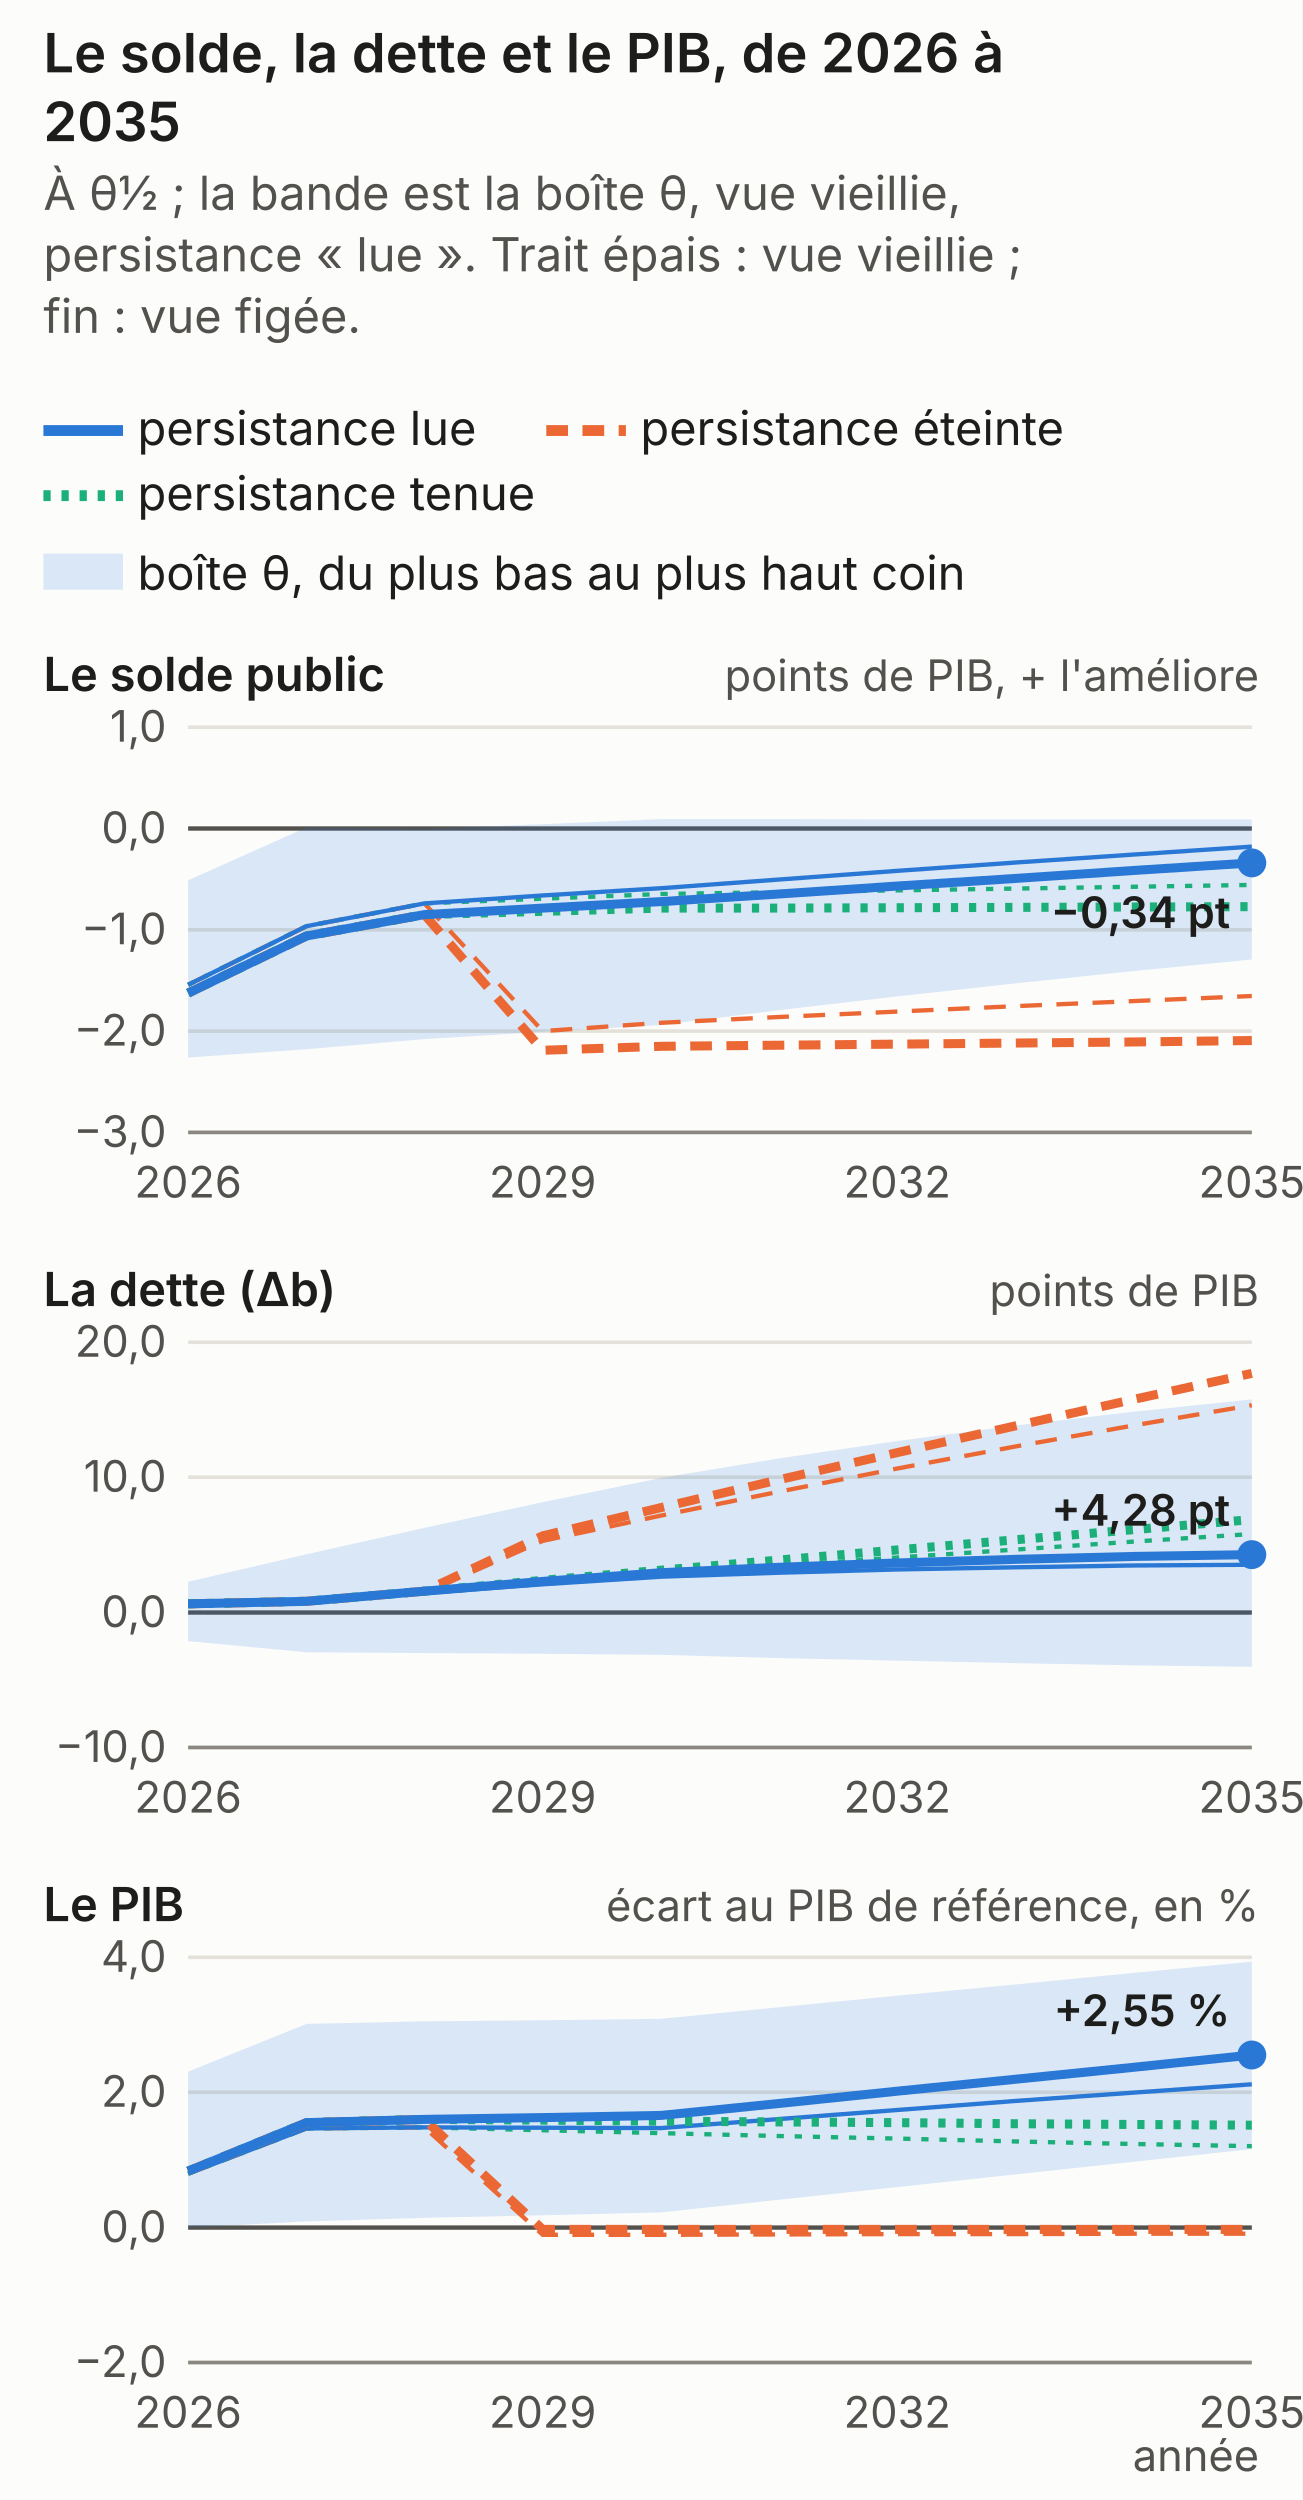
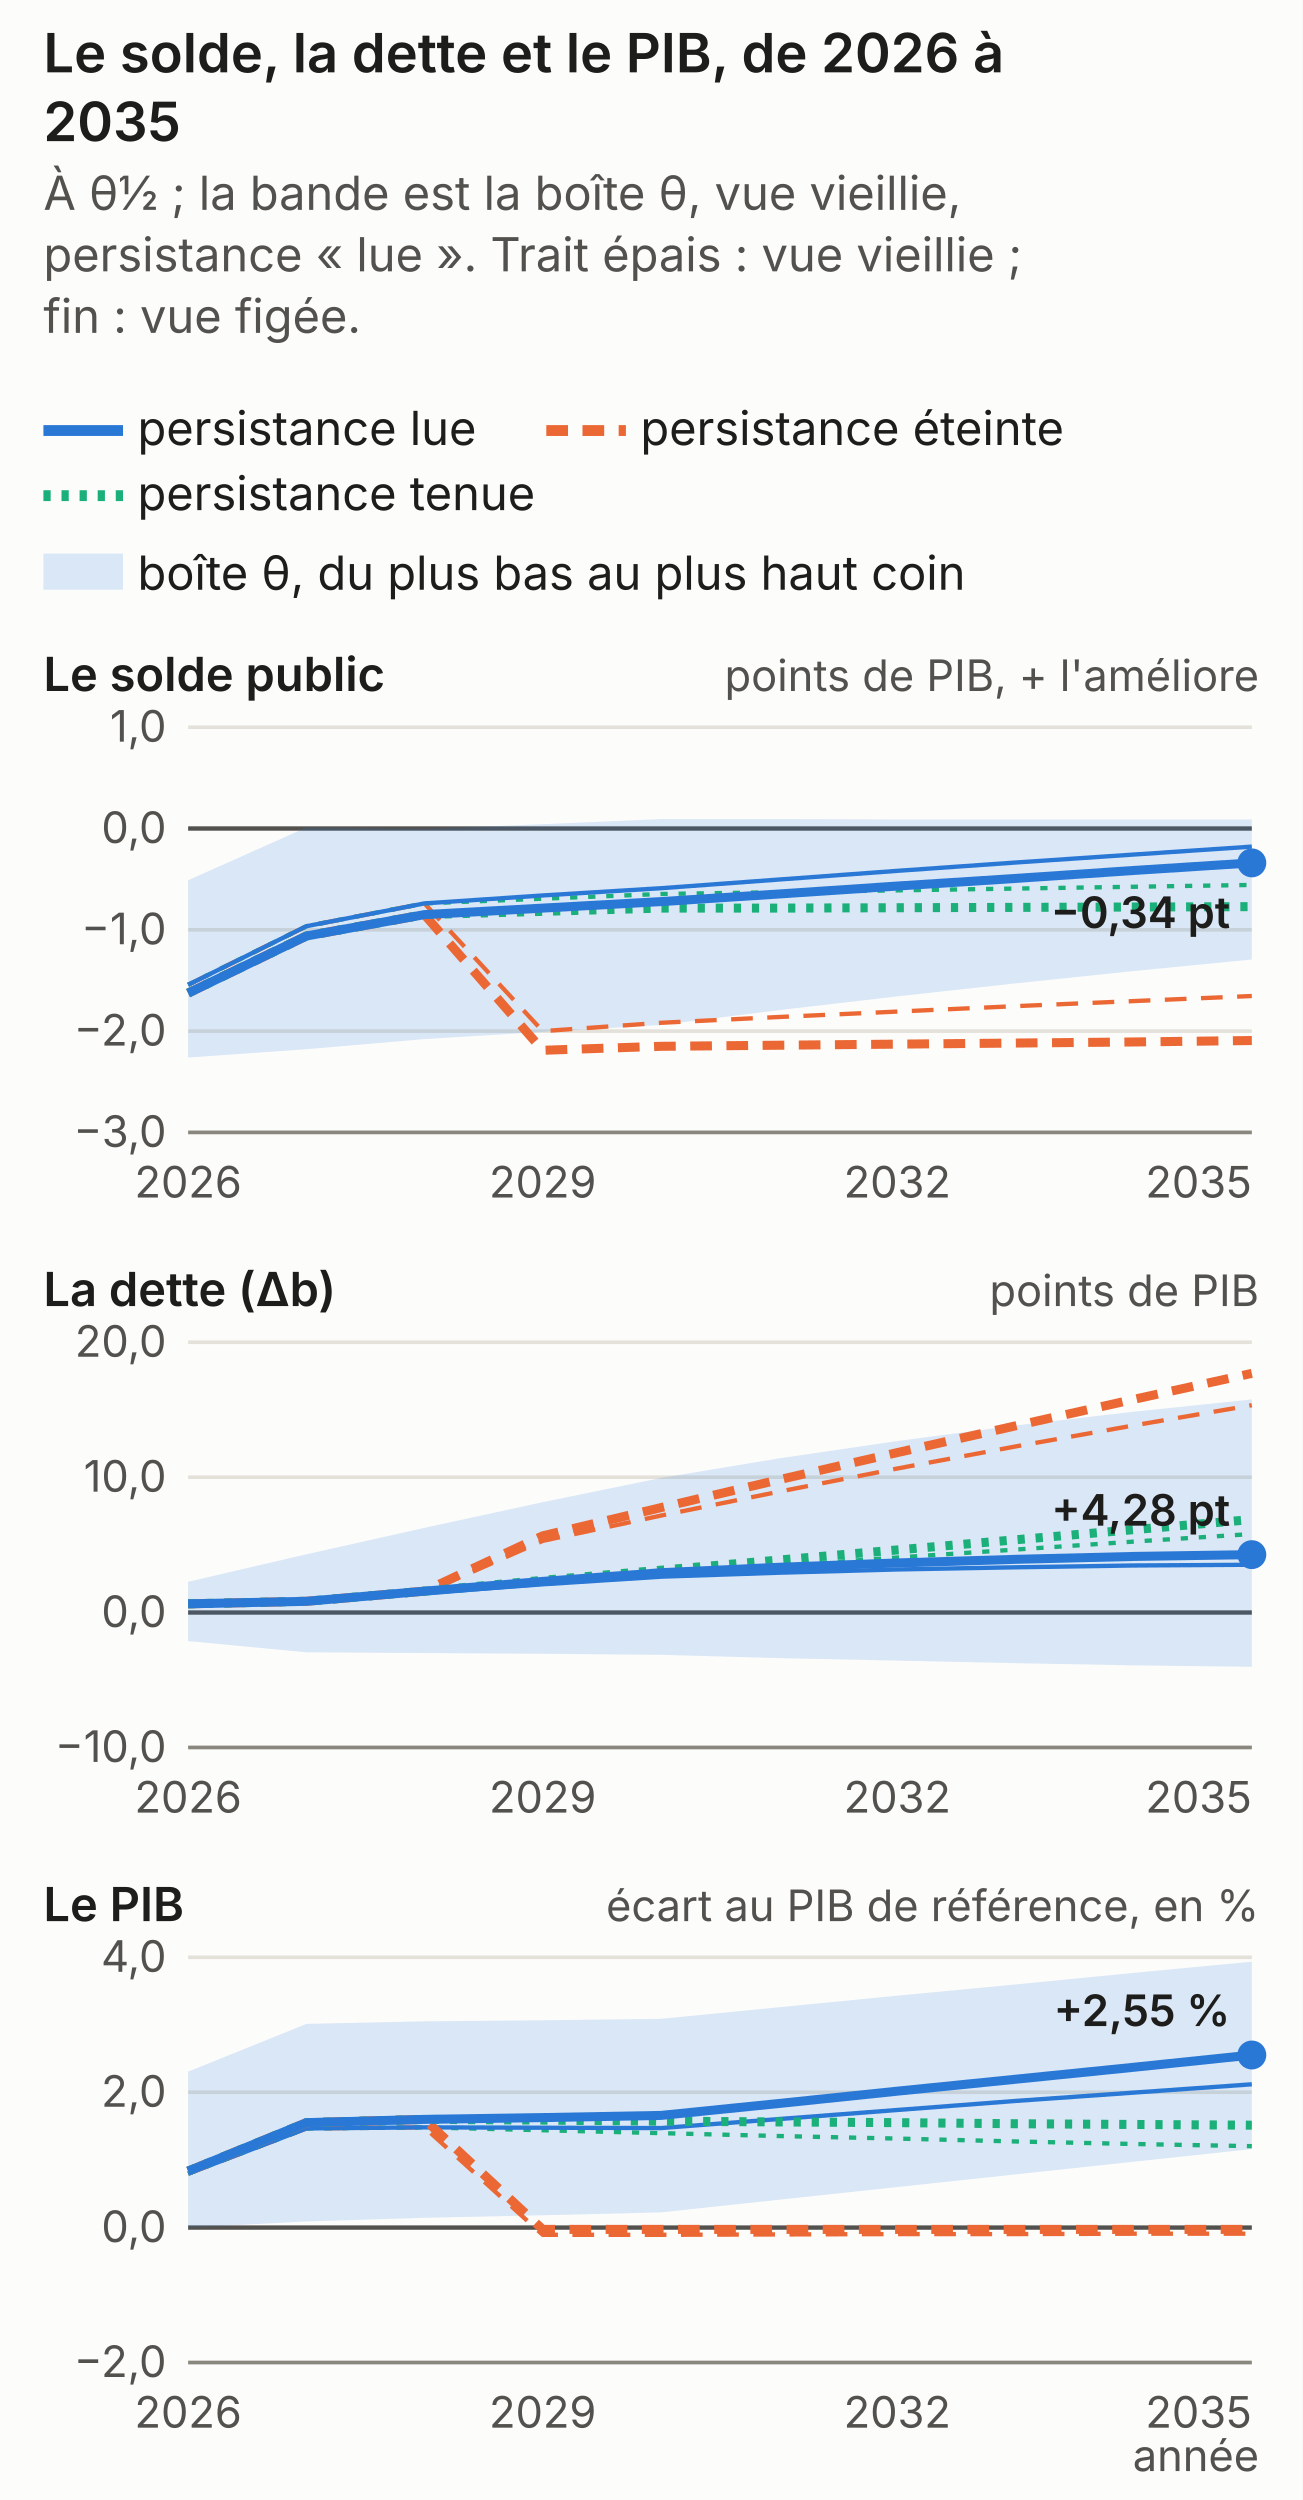
<svg xmlns="http://www.w3.org/2000/svg" viewBox="0 0 360 691" width="360" height="691" role="img" aria-labelledby="pres2027_attal_programme-trajectoire-t pres2027_attal_programme-trajectoire-d" font-size="13">
  <style>.g-fond{fill:#fcfcfb}.g-encre{fill:#1d1d1b}.g-doux{fill:#52514e}
.g-axe{stroke:#8a877f}.g-grille{stroke:#e4e1da}.g-zero{stroke:#52514e}
.g-s1{stroke:#2a78d6}.g-s2{stroke:#eb6834}.g-s3{stroke:#1baf7a}.g-s4{stroke:#6250d6}
.g-f1{fill:#2a78d6}.g-f2{fill:#eb6834}.g-f3{fill:#1baf7a}.g-f4{fill:#6250d6}
.g-bande{fill:#2a78d6;fill-opacity:.16}.g-plus{fill:#2a78d6}.g-moins{fill:#e34948}
.g-total{fill:#52514e}.g-lien{stroke:#8a877f}.g-sur{fill:#ffffff}
@media (prefers-color-scheme: dark){
.g-fond{fill:#1a1a19}.g-encre{fill:#ece9e2}.g-doux{fill:#c3c2b7}
.g-axe{stroke:#8f8b80}.g-grille{stroke:#33322f}.g-zero{stroke:#c3c2b7}
.g-s1{stroke:#3987e5}.g-s2{stroke:#d95926}.g-s3{stroke:#199e70}.g-s4{stroke:#9085e9}
.g-f1{fill:#3987e5}.g-f2{fill:#d95926}.g-f3{fill:#199e70}.g-f4{fill:#9085e9}
.g-bande{fill:#3987e5;fill-opacity:.24}.g-plus{fill:#3987e5}.g-moins{fill:#e66767}
- .g-total{fill:#c3c2b7}.g-lien{stroke:#8f8b80}}
+ .g-total{fill:#6b6862}.g-lien{stroke:#8f8b80}}
text{font-family:system-ui,-apple-system,"Segoe UI",sans-serif}</style>
  <rect class="g-fond" fill="#fcfcfb" x="0" y="0" width="360" height="691" />
  <text class="g-encre" fill="#1d1d1b" x="12" y="20" text-anchor="start" font-size="15" font-weight="600">Le solde, la dette et le PIB, de 2026 à</text>
  <text class="g-encre" fill="#1d1d1b" x="12" y="39" text-anchor="start" font-size="15" font-weight="600">2035</text>
  <text class="g-doux" fill="#52514e" x="12" y="58" text-anchor="start">À θ½ ; la bande est la boîte θ, vue vieillie,</text>
  <text class="g-doux" fill="#52514e" x="12" y="75" text-anchor="start">persistance « lue ». Trait épais : vue vieillie ;</text>
  <text class="g-doux" fill="#52514e" x="12" y="92" text-anchor="start">fin : vue figée.</text>
  <line class="g-s1" stroke="#2a78d6" stroke-width="3" x1="12" y1="119" x2="34" y2="119" />
  <text class="g-encre" fill="#1d1d1b" x="38" y="123" text-anchor="start">persistance lue</text>
  <line class="g-s2" stroke="#eb6834" stroke-width="3" stroke-dasharray="6 4" x1="151" y1="119" x2="173" y2="119" />
  <text class="g-encre" fill="#1d1d1b" x="177" y="123" text-anchor="start">persistance éteinte</text>
  <line class="g-s3" stroke="#1baf7a" stroke-width="3" stroke-dasharray="2 3" x1="12" y1="137" x2="34" y2="137" />
  <text class="g-encre" fill="#1d1d1b" x="38" y="141" text-anchor="start">persistance tenue</text>
  <rect class="g-bande" fill="#2a78d6" fill-opacity=".16" x="12" y="153" width="22" height="10" />
  <text class="g-encre" fill="#1d1d1b" x="38" y="163" text-anchor="start">boîte θ, du plus bas au plus haut coin</text>
  <text class="g-encre" fill="#1d1d1b" x="12" y="191" text-anchor="start" font-weight="600">Le solde public</text>
  <text class="g-doux" fill="#52514e" x="348" y="191" text-anchor="end" font-size="12">points de PIB, + l'améliore</text>
  <line class="g-grille" stroke="#e4e1da" stroke-width="1" x1="52" y1="313" x2="346" y2="313" />
  <text class="g-doux" fill="#52514e" x="46" y="317" text-anchor="end" font-size="12">−3,0</text>
  <line class="g-grille" stroke="#e4e1da" stroke-width="1" x1="52" y1="285" x2="346" y2="285" />
  <text class="g-doux" fill="#52514e" x="46" y="289" text-anchor="end" font-size="12">−2,0</text>
  <line class="g-grille" stroke="#e4e1da" stroke-width="1" x1="52" y1="257" x2="346" y2="257" />
  <text class="g-doux" fill="#52514e" x="46" y="261" text-anchor="end" font-size="12">−1,0</text>
  <line class="g-grille" stroke="#e4e1da" stroke-width="1" x1="52" y1="229" x2="346" y2="229" />
  <text class="g-doux" fill="#52514e" x="46" y="233" text-anchor="end" font-size="12">0,0</text>
  <line class="g-grille" stroke="#e4e1da" stroke-width="1" x1="52" y1="201" x2="346" y2="201" />
  <text class="g-doux" fill="#52514e" x="46" y="205" text-anchor="end" font-size="12">1,0</text>
  <line class="g-zero" stroke="#52514e" stroke-width="1.2" x1="52" y1="229" x2="346" y2="229" />
  <polygon class="g-bande" fill="#2a78d6" fill-opacity=".16" points="52,243.3 84.7,228.7 117.3,229.1 150,227.8 182.7,226.4 215.3,226.4 248,226.5 280.7,226.5 313.3,226.5 346,226.5 346,265.2 313.3,268.4 280.7,271.8 248,275.4 215.3,279.2 182.7,283.3 150,285.2 117.3,287.2 84.7,290 52,292.3" />
  <polyline class="g-s2" stroke="#eb6834" fill="none" stroke-width="1.2" stroke-dasharray="6 4" stroke-linejoin="round" points="52,272.2 84.7,256 117.3,249.7 150,285 182.7,282.7 215.3,281.1 248,279.6 280.7,278.1 313.3,276.7 346,275.3" />
  <polyline class="g-s3" stroke="#1baf7a" fill="none" stroke-width="1.2" stroke-dasharray="2 3" stroke-linejoin="round" points="52,272.2 84.7,256 117.3,249.7 150,248.4 182.7,247.1 215.3,246.6 248,246.1 280.7,245.6 313.3,245.1 346,244.6" />
  <polyline class="g-s1" stroke="#2a78d6" fill="none" stroke-width="1.2" stroke-linejoin="round" points="52,272.2 84.7,256 117.3,249.7 150,247.5 182.7,245.5 215.3,243.1 248,240.7 280.7,238.4 313.3,236.2 346,234" />
  <polyline class="g-s2" stroke="#eb6834" fill="none" stroke-width="2.5" stroke-dasharray="6 4" stroke-linejoin="round" points="52,274.5 84.7,258.7 117.3,252.8 150,290.3 182.7,289.2 215.3,288.9 248,288.6 280.7,288.3 313.3,288 346,287.6" />
  <polyline class="g-s3" stroke="#1baf7a" fill="none" stroke-width="2.5" stroke-dasharray="2 3" stroke-linejoin="round" points="52,274.5 84.7,258.7 117.3,252.8 150,251.9 182.7,251 215.3,251 248,250.9 280.7,250.8 313.3,250.7 346,250.6" />
  <polyline class="g-s1" stroke="#2a78d6" fill="none" stroke-width="2.5" stroke-linejoin="round" points="52,274.5 84.7,258.7 117.3,252.8 150,251 182.7,249.2 215.3,247.1 248,244.9 280.7,242.8 313.3,240.6 346,238.5" />
  <circle class="g-f1" fill="#2a78d6" cx="346" cy="238.5" r="4" />
  <text class="g-encre" fill="#1d1d1b" x="340" y="256.5" text-anchor="end" font-size="12" font-weight="600">−0,34 pt</text>
  <line class="g-axe" stroke="#8a877f" stroke-width="1" x1="52" y1="313" x2="346" y2="313" />
  <text class="g-doux" fill="#52514e" x="52" y="331" text-anchor="middle" font-size="12">2026</text>
  <text class="g-doux" fill="#52514e" x="150" y="331" text-anchor="middle" font-size="12">2029</text>
  <text class="g-doux" fill="#52514e" x="248" y="331" text-anchor="middle" font-size="12">2032</text>
-   <text class="g-doux" fill="#52514e" x="346" y="331" text-anchor="middle" font-size="12">2035</text>
+   <text class="g-doux" fill="#52514e" x="346" y="331" text-anchor="end" font-size="12">2035</text>
  <text class="g-encre" fill="#1d1d1b" x="12" y="361" text-anchor="start" font-weight="600">La dette (Δb)</text>
  <text class="g-doux" fill="#52514e" x="348" y="361" text-anchor="end" font-size="12">points de PIB</text>
  <line class="g-grille" stroke="#e4e1da" stroke-width="1" x1="52" y1="483" x2="346" y2="483" />
  <text class="g-doux" fill="#52514e" x="46" y="487" text-anchor="end" font-size="12">−10,0</text>
  <line class="g-grille" stroke="#e4e1da" stroke-width="1" x1="52" y1="445.7" x2="346" y2="445.7" />
  <text class="g-doux" fill="#52514e" x="46" y="449.7" text-anchor="end" font-size="12">0,0</text>
  <line class="g-grille" stroke="#e4e1da" stroke-width="1" x1="52" y1="408.3" x2="346" y2="408.3" />
  <text class="g-doux" fill="#52514e" x="46" y="412.3" text-anchor="end" font-size="12">10,0</text>
  <line class="g-grille" stroke="#e4e1da" stroke-width="1" x1="52" y1="371" x2="346" y2="371" />
  <text class="g-doux" fill="#52514e" x="46" y="375" text-anchor="end" font-size="12">20,0</text>
  <line class="g-zero" stroke="#52514e" stroke-width="1.2" x1="52" y1="445.7" x2="346" y2="445.7" />
  <polygon class="g-bande" fill="#2a78d6" fill-opacity=".16" points="52,437.2 84.7,429.6 117.3,422.3 150,415.2 182.7,408.5 215.3,403.1 248,398.3 280.7,394 313.3,390.2 346,386.8 346,460.7 313.3,460.3 280.7,459.7 248,459 215.3,458.3 182.7,457.4 150,457.1 117.3,456.9 84.7,456.7 52,453.6" />
  <polyline class="g-s2" stroke="#eb6834" fill="none" stroke-width="1.2" stroke-dasharray="6 4" stroke-linejoin="round" points="52,443.4 84.7,442.8 117.3,440.3 150,425.9 182.7,418.9 215.3,412.3 248,405.9 280.7,399.8 313.3,394 346,388.4" />
  <polyline class="g-s3" stroke="#1baf7a" fill="none" stroke-width="1.2" stroke-dasharray="2 3" stroke-linejoin="round" points="52,443.4 84.7,442.8 117.3,440.3 150,437.6 182.7,435.2 215.3,432.8 248,430.5 280.7,428.3 313.3,426.1 346,424" />
  <polyline class="g-s1" stroke="#2a78d6" fill="none" stroke-width="1.2" stroke-linejoin="round" points="52,443.4 84.7,442.8 117.3,440.3 150,437.9 182.7,435.8 215.3,434.7 248,433.8 280.7,433.2 313.3,432.7 346,432.5" />
  <polyline class="g-s2" stroke="#eb6834" fill="none" stroke-width="2.5" stroke-dasharray="6 4" stroke-linejoin="round" points="52,443.3 84.7,442.6 117.3,439.8 150,424.5 182.7,416.7 215.3,409 248,401.5 280.7,394.1 313.3,386.8 346,379.6" />
  <polyline class="g-s3" stroke="#1baf7a" fill="none" stroke-width="2.5" stroke-dasharray="2 3" stroke-linejoin="round" points="52,443.3 84.7,442.6 117.3,439.8 150,436.8 182.7,434 215.3,431.2 248,428.4 280.7,425.6 313.3,422.8 346,420" />
  <polyline class="g-s1" stroke="#2a78d6" fill="none" stroke-width="2.5" stroke-linejoin="round" points="52,443.3 84.7,442.6 117.3,439.8 150,437.1 182.7,434.7 215.3,433.2 248,432 280.7,431 313.3,430.2 346,429.7" />
  <circle class="g-f1" fill="#2a78d6" cx="346" cy="429.7" r="4" />
  <text class="g-encre" fill="#1d1d1b" x="340" y="421.7" text-anchor="end" font-size="12" font-weight="600">+4,28 pt</text>
  <line class="g-axe" stroke="#8a877f" stroke-width="1" x1="52" y1="483" x2="346" y2="483" />
  <text class="g-doux" fill="#52514e" x="52" y="501" text-anchor="middle" font-size="12">2026</text>
  <text class="g-doux" fill="#52514e" x="150" y="501" text-anchor="middle" font-size="12">2029</text>
  <text class="g-doux" fill="#52514e" x="248" y="501" text-anchor="middle" font-size="12">2032</text>
-   <text class="g-doux" fill="#52514e" x="346" y="501" text-anchor="middle" font-size="12">2035</text>
+   <text class="g-doux" fill="#52514e" x="346" y="501" text-anchor="end" font-size="12">2035</text>
  <text class="g-encre" fill="#1d1d1b" x="12" y="531" text-anchor="start" font-weight="600">Le PIB</text>
  <text class="g-doux" fill="#52514e" x="348" y="531" text-anchor="end" font-size="12">écart au PIB de référence, en %</text>
  <line class="g-grille" stroke="#e4e1da" stroke-width="1" x1="52" y1="653" x2="346" y2="653" />
  <text class="g-doux" fill="#52514e" x="46" y="657" text-anchor="end" font-size="12">−2,0</text>
  <line class="g-grille" stroke="#e4e1da" stroke-width="1" x1="52" y1="615.7" x2="346" y2="615.7" />
  <text class="g-doux" fill="#52514e" x="46" y="619.7" text-anchor="end" font-size="12">0,0</text>
  <line class="g-grille" stroke="#e4e1da" stroke-width="1" x1="52" y1="578.3" x2="346" y2="578.3" />
  <text class="g-doux" fill="#52514e" x="46" y="582.3" text-anchor="end" font-size="12">2,0</text>
  <line class="g-grille" stroke="#e4e1da" stroke-width="1" x1="52" y1="541" x2="346" y2="541" />
  <text class="g-doux" fill="#52514e" x="46" y="545" text-anchor="end" font-size="12">4,0</text>
  <line class="g-zero" stroke="#52514e" stroke-width="1.2" x1="52" y1="615.7" x2="346" y2="615.7" />
  <polygon class="g-bande" fill="#2a78d6" fill-opacity=".16" points="52,572.6 84.7,559.4 117.3,558.7 150,558.4 182.7,558 215.3,554.8 248,551.6 280.7,548.5 313.3,545.3 346,542.2 346,594 313.3,597.5 280.7,601 248,604.5 215.3,608 182.7,611.5 150,612.3 117.3,613 84.7,614 52,615.7" />
  <polyline class="g-s2" stroke="#eb6834" fill="none" stroke-width="1.2" stroke-dasharray="6 4" stroke-linejoin="round" points="52,600.8 84.7,588.3 117.3,588 150,617.7 182.7,617.7 215.3,617.6 248,617.5 280.7,617.5 313.3,617.4 346,617.4" />
  <polyline class="g-s3" stroke="#1baf7a" fill="none" stroke-width="1.2" stroke-dasharray="2 3" stroke-linejoin="round" points="52,600.8 84.7,588.3 117.3,588 150,588.8 182.7,589.6 215.3,590.4 248,591.1 280.7,591.9 313.3,592.6 346,593.2" />
  <polyline class="g-s1" stroke="#2a78d6" fill="none" stroke-width="1.2" stroke-linejoin="round" points="52,600.8 84.7,588.3 117.3,588 150,588.1 182.7,588.2 215.3,585.7 248,583.2 280.7,580.7 313.3,578.4 346,576.1" />
  <polyline class="g-s2" stroke="#eb6834" fill="none" stroke-width="2.5" stroke-dasharray="6 4" stroke-linejoin="round" points="52,600.1 84.7,586.7 117.3,585.8 150,616.2 182.7,616.2 215.3,616.2 248,616.2 280.7,616.2 313.3,616.2 346,616.2" />
  <polyline class="g-s3" stroke="#1baf7a" fill="none" stroke-width="2.5" stroke-dasharray="2 3" stroke-linejoin="round" points="52,600.1 84.7,586.7 117.3,585.8 150,586 182.7,586.3 215.3,586.5 248,586.7 280.7,587 313.3,587.2 346,587.4" />
  <polyline class="g-s1" stroke="#2a78d6" fill="none" stroke-width="2.5" stroke-linejoin="round" points="52,600.1 84.7,586.7 117.3,585.8 150,585.3 182.7,584.7 215.3,581.4 248,578 280.7,574.7 313.3,571.4 346,568" />
  <circle class="g-f1" fill="#2a78d6" cx="346" cy="568" r="4" />
  <text class="g-encre" fill="#1d1d1b" x="340" y="560" text-anchor="end" font-size="12" font-weight="600">+2,55 %</text>
  <line class="g-axe" stroke="#8a877f" stroke-width="1" x1="52" y1="653" x2="346" y2="653" />
  <text class="g-doux" fill="#52514e" x="52" y="671" text-anchor="middle" font-size="12">2026</text>
  <text class="g-doux" fill="#52514e" x="150" y="671" text-anchor="middle" font-size="12">2029</text>
  <text class="g-doux" fill="#52514e" x="248" y="671" text-anchor="middle" font-size="12">2032</text>
-   <text class="g-doux" fill="#52514e" x="346" y="671" text-anchor="middle" font-size="12">2035</text>
+   <text class="g-doux" fill="#52514e" x="346" y="671" text-anchor="end" font-size="12">2035</text>
  <text class="g-doux" fill="#52514e" x="348" y="683" text-anchor="end" font-size="12">année</text>
</svg>
